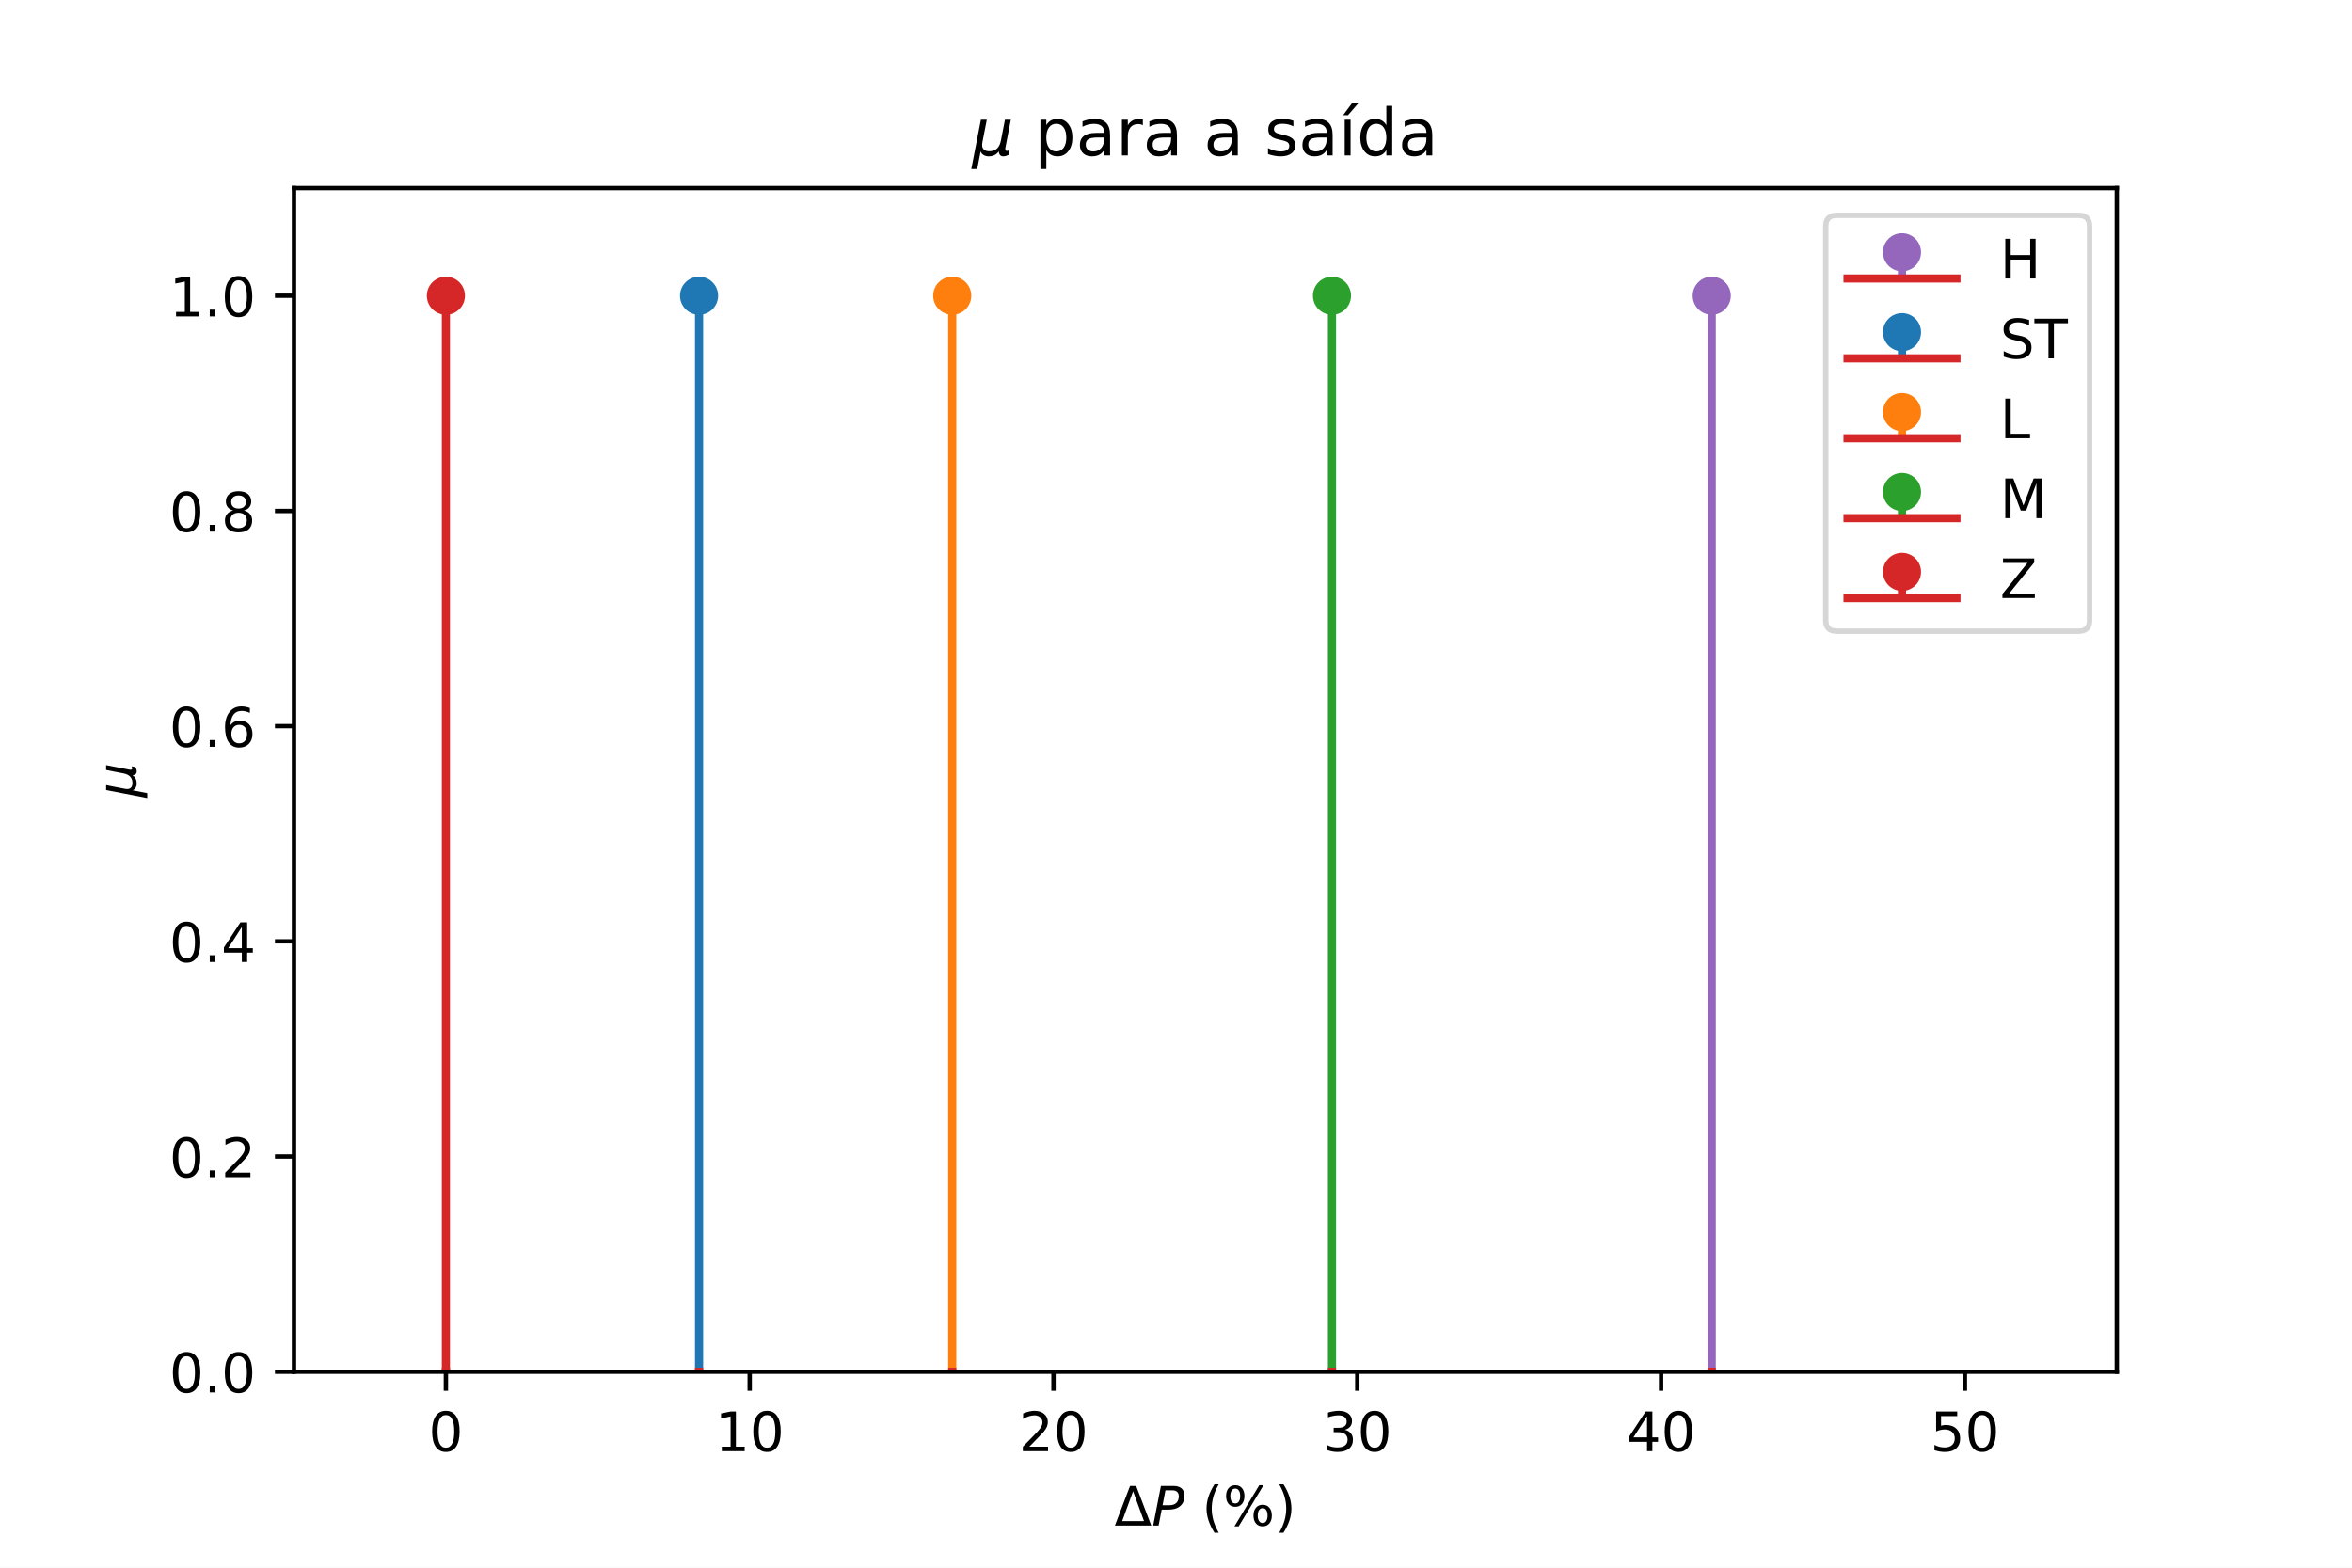
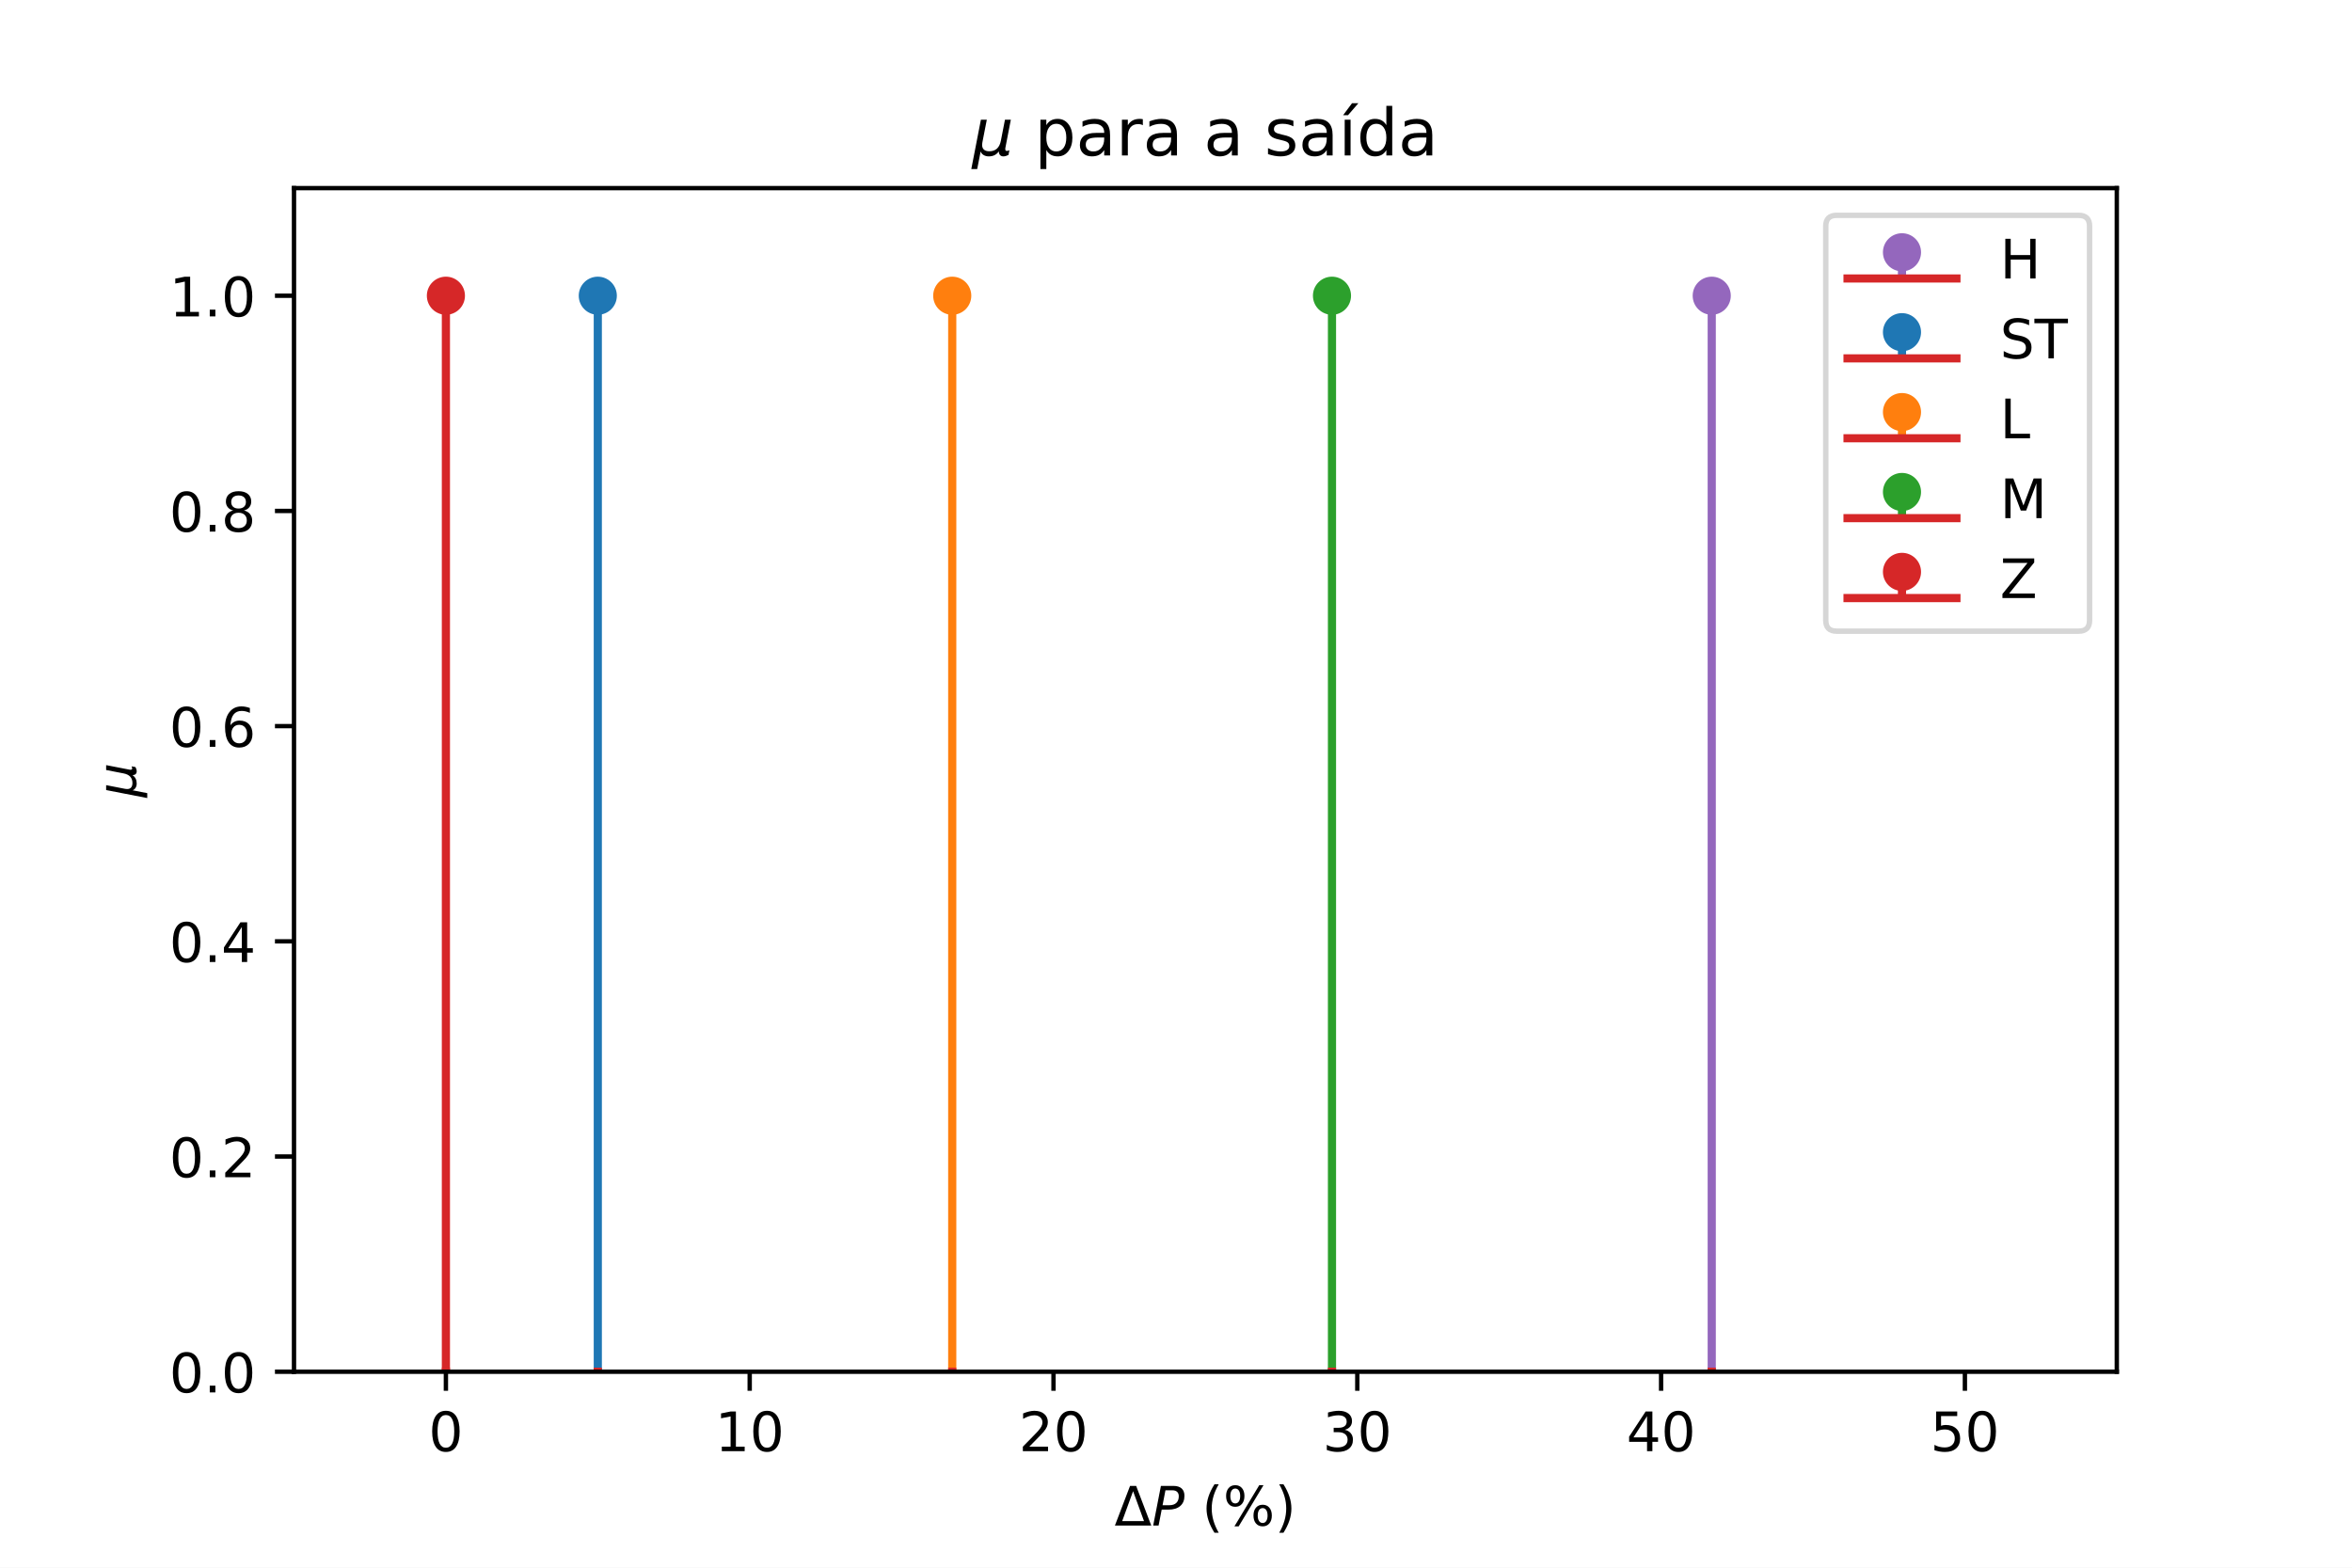
<svg xmlns="http://www.w3.org/2000/svg" xmlns:xlink="http://www.w3.org/1999/xlink" height="288pt" version="1.1" viewBox="0 0 432 288" width="432pt">
  <defs>
    <style type="text/css">*{stroke-linecap:butt;stroke-linejoin:round;}</style>
  </defs>
  <g id="figure_1">
    <g id="patch_1">
      <path d="M 0 288  L 432 288  L 432 0  L 0 0  z " style="fill:#ffffff;" />
    </g>
    <g id="axes_1">
      <g id="patch_2">
        <path d="M 54 252  L 388.8 252  L 388.8 34.56  L 54 34.56  z " style="fill:#ffffff;" />
      </g>
      <g id="matplotlib.axis_1">
        <g id="xtick_1">
          <g id="line2d_1">
            <defs>
-               <path d="M 0 0  L 0 3.5  " id="m67edb7dd32" style="stroke:#000000;stroke-width:0.8;" />
-             </defs>
-             <g>
-               <use style="stroke:#000000;stroke-width:0.8;" x="81.9" xlink:href="#m67edb7dd32" y="252" />
+               <path d="M 0 0  L 0 3.5  " id="m963317aab4" style="stroke:#000000;stroke-width:0.8;" />
+             </defs>
+             <g>
+               <use style="stroke:#000000;stroke-width:0.8;" x="81.9" xlink:href="#m963317aab4" y="252" />
            </g>
          </g>
          <g id="text_1">
            <g transform="translate(78.71875 266.5984)scale(0.1 -0.1)">
              <defs>
                <path d="M 31.781 66.406  Q 24.172 66.406 20.328 58.906  Q 16.5 51.422 16.5 36.375  Q 16.5 21.391 20.328 13.891  Q 24.172 6.391 31.781 6.391  Q 39.453 6.391 43.281 13.891  Q 47.125 21.391 47.125 36.375  Q 47.125 51.422 43.281 58.906  Q 39.453 66.406 31.781 66.406  z M 31.781 74.219  Q 44.047 74.219 50.516 64.516  Q 56.984 54.828 56.984 36.375  Q 56.984 17.969 50.516 8.266  Q 44.047 -1.422 31.781 -1.422  Q 19.531 -1.422 13.062 8.266  Q 6.594 17.969 6.594 36.375  Q 6.594 54.828 13.062 64.516  Q 19.531 74.219 31.781 74.219  z " id="DejaVuSans-48" />
              </defs>
              <use xlink:href="#DejaVuSans-48" />
            </g>
          </g>
        </g>
        <g id="xtick_2">
          <g id="line2d_2">
            <g>
-               <use style="stroke:#000000;stroke-width:0.8;" x="137.7" xlink:href="#m67edb7dd32" y="252" />
+               <use style="stroke:#000000;stroke-width:0.8;" x="137.7" xlink:href="#m963317aab4" y="252" />
            </g>
          </g>
          <g id="text_2">
            <g transform="translate(131.3375 266.5984)scale(0.1 -0.1)">
              <defs>
                <path d="M 12.406 8.297  L 28.516 8.297  L 28.516 63.922  L 10.984 60.406  L 10.984 69.391  L 28.422 72.906  L 38.281 72.906  L 38.281 8.297  L 54.391 8.297  L 54.391 0  L 12.406 0  z " id="DejaVuSans-49" />
              </defs>
              <use xlink:href="#DejaVuSans-49" />
              <use x="63.623" xlink:href="#DejaVuSans-48" />
            </g>
          </g>
        </g>
        <g id="xtick_3">
          <g id="line2d_3">
            <g>
-               <use style="stroke:#000000;stroke-width:0.8;" x="193.5" xlink:href="#m67edb7dd32" y="252" />
+               <use style="stroke:#000000;stroke-width:0.8;" x="193.5" xlink:href="#m963317aab4" y="252" />
            </g>
          </g>
          <g id="text_3">
            <g transform="translate(187.1375 266.5984)scale(0.1 -0.1)">
              <defs>
                <path d="M 19.188 8.297  L 53.609 8.297  L 53.609 0  L 7.328 0  L 7.328 8.297  Q 12.938 14.109 22.625 23.891  Q 32.328 33.688 34.812 36.531  Q 39.547 41.844 41.422 45.531  Q 43.312 49.219 43.312 52.781  Q 43.312 58.594 39.234 62.25  Q 35.156 65.922 28.609 65.922  Q 23.969 65.922 18.812 64.312  Q 13.672 62.703 7.812 59.422  L 7.812 69.391  Q 13.766 71.781 18.938 73  Q 24.125 74.219 28.422 74.219  Q 39.75 74.219 46.484 68.547  Q 53.219 62.891 53.219 53.422  Q 53.219 48.922 51.531 44.891  Q 49.859 40.875 45.406 35.406  Q 44.188 33.984 37.641 27.219  Q 31.109 20.453 19.188 8.297  z " id="DejaVuSans-50" />
              </defs>
              <use xlink:href="#DejaVuSans-50" />
              <use x="63.623" xlink:href="#DejaVuSans-48" />
            </g>
          </g>
        </g>
        <g id="xtick_4">
          <g id="line2d_4">
            <g>
-               <use style="stroke:#000000;stroke-width:0.8;" x="249.3" xlink:href="#m67edb7dd32" y="252" />
+               <use style="stroke:#000000;stroke-width:0.8;" x="249.3" xlink:href="#m963317aab4" y="252" />
            </g>
          </g>
          <g id="text_4">
            <g transform="translate(242.9375 266.5984)scale(0.1 -0.1)">
              <defs>
                <path d="M 40.578 39.312  Q 47.656 37.797 51.625 33  Q 55.609 28.219 55.609 21.188  Q 55.609 10.406 48.188 4.484  Q 40.766 -1.422 27.094 -1.422  Q 22.516 -1.422 17.656 -0.516  Q 12.797 0.391 7.625 2.203  L 7.625 11.719  Q 11.719 9.328 16.594 8.109  Q 21.484 6.891 26.812 6.891  Q 36.078 6.891 40.938 10.547  Q 45.797 14.203 45.797 21.188  Q 45.797 27.641 41.281 31.266  Q 36.766 34.906 28.719 34.906  L 20.219 34.906  L 20.219 43.016  L 29.109 43.016  Q 36.375 43.016 40.234 45.922  Q 44.094 48.828 44.094 54.297  Q 44.094 59.906 40.109 62.906  Q 36.141 65.922 28.719 65.922  Q 24.656 65.922 20.016 65.031  Q 15.375 64.156 9.812 62.312  L 9.812 71.094  Q 15.438 72.656 20.344 73.438  Q 25.25 74.219 29.594 74.219  Q 40.828 74.219 47.359 69.109  Q 53.906 64.016 53.906 55.328  Q 53.906 49.266 50.438 45.094  Q 46.969 40.922 40.578 39.312  z " id="DejaVuSans-51" />
              </defs>
              <use xlink:href="#DejaVuSans-51" />
              <use x="63.623" xlink:href="#DejaVuSans-48" />
            </g>
          </g>
        </g>
        <g id="xtick_5">
          <g id="line2d_5">
            <g>
-               <use style="stroke:#000000;stroke-width:0.8;" x="305.1" xlink:href="#m67edb7dd32" y="252" />
+               <use style="stroke:#000000;stroke-width:0.8;" x="305.1" xlink:href="#m963317aab4" y="252" />
            </g>
          </g>
          <g id="text_5">
            <g transform="translate(298.7375 266.5984)scale(0.1 -0.1)">
              <defs>
                <path d="M 37.797 64.312  L 12.891 25.391  L 37.797 25.391  z M 35.203 72.906  L 47.609 72.906  L 47.609 25.391  L 58.016 25.391  L 58.016 17.188  L 47.609 17.188  L 47.609 0  L 37.797 0  L 37.797 17.188  L 4.891 17.188  L 4.891 26.703  z " id="DejaVuSans-52" />
              </defs>
              <use xlink:href="#DejaVuSans-52" />
              <use x="63.623" xlink:href="#DejaVuSans-48" />
            </g>
          </g>
        </g>
        <g id="xtick_6">
          <g id="line2d_6">
            <g>
-               <use style="stroke:#000000;stroke-width:0.8;" x="360.9" xlink:href="#m67edb7dd32" y="252" />
+               <use style="stroke:#000000;stroke-width:0.8;" x="360.9" xlink:href="#m963317aab4" y="252" />
            </g>
          </g>
          <g id="text_6">
            <g transform="translate(354.5375 266.5984)scale(0.1 -0.1)">
              <defs>
                <path d="M 10.797 72.906  L 49.516 72.906  L 49.516 64.594  L 19.828 64.594  L 19.828 46.734  Q 21.969 47.469 24.109 47.828  Q 26.266 48.188 28.422 48.188  Q 40.625 48.188 47.75 41.5  Q 54.891 34.812 54.891 23.391  Q 54.891 11.625 47.562 5.094  Q 40.234 -1.422 26.906 -1.422  Q 22.312 -1.422 17.547 -0.641  Q 12.797 0.141 7.719 1.703  L 7.719 11.625  Q 12.109 9.234 16.797 8.062  Q 21.484 6.891 26.703 6.891  Q 35.156 6.891 40.078 11.328  Q 45.016 15.766 45.016 23.391  Q 45.016 31 40.078 35.438  Q 35.156 39.891 26.703 39.891  Q 22.75 39.891 18.812 39.016  Q 14.891 38.141 10.797 36.281  z " id="DejaVuSans-53" />
              </defs>
              <use xlink:href="#DejaVuSans-53" />
              <use x="63.623" xlink:href="#DejaVuSans-48" />
            </g>
          </g>
        </g>
        <g id="text_7">
          <g transform="translate(204.7 280.2766)scale(0.1 -0.1)">
            <defs>
              <path d="M 34.188 63.188  L 14.156 8.203  L 54.25 8.203  z M 0.781 0  L 28.609 72.906  L 39.797 72.906  L 67.578 0  z " id="DejaVuSans-916" />
              <path d="M 16.891 72.906  L 39.703 72.906  Q 49.656 72.906 54.875 68.266  Q 60.109 63.625 60.109 54.688  Q 60.109 42.672 52.391 35.984  Q 44.672 29.297 30.719 29.297  L 18.312 29.297  L 12.594 0  L 2.688 0  z M 25.203 64.797  L 19.922 37.406  L 32.328 37.406  Q 40.719 37.406 45.203 41.703  Q 49.703 46 49.703 54  Q 49.703 59.125 46.656 61.953  Q 43.609 64.797 38.094 64.797  z " id="DejaVuSans-Oblique-80" />
              <path id="DejaVuSans-32" />
              <path d="M 31 75.875  Q 24.469 64.656 21.281 53.656  Q 18.109 42.672 18.109 31.391  Q 18.109 20.125 21.312 9.062  Q 24.516 -2 31 -13.188  L 23.188 -13.188  Q 15.875 -1.703 12.234 9.375  Q 8.594 20.453 8.594 31.391  Q 8.594 42.281 12.203 53.312  Q 15.828 64.359 23.188 75.875  z " id="DejaVuSans-40" />
              <path d="M 72.703 32.078  Q 68.453 32.078 66.031 28.469  Q 63.625 24.859 63.625 18.406  Q 63.625 12.062 66.031 8.422  Q 68.453 4.781 72.703 4.781  Q 76.859 4.781 79.266 8.422  Q 81.688 12.062 81.688 18.406  Q 81.688 24.812 79.266 28.438  Q 76.859 32.078 72.703 32.078  z M 72.703 38.281  Q 80.422 38.281 84.953 32.906  Q 89.5 27.547 89.5 18.406  Q 89.5 9.281 84.938 3.922  Q 80.375 -1.422 72.703 -1.422  Q 64.891 -1.422 60.344 3.922  Q 55.812 9.281 55.812 18.406  Q 55.812 27.594 60.375 32.938  Q 64.938 38.281 72.703 38.281  z M 22.312 68.016  Q 18.109 68.016 15.688 64.375  Q 13.281 60.75 13.281 54.391  Q 13.281 47.953 15.672 44.328  Q 18.062 40.719 22.312 40.719  Q 26.562 40.719 28.969 44.328  Q 31.391 47.953 31.391 54.391  Q 31.391 60.688 28.953 64.344  Q 26.516 68.016 22.312 68.016  z M 66.406 74.219  L 74.219 74.219  L 28.609 -1.422  L 20.797 -1.422  z M 22.312 74.219  Q 30.031 74.219 34.609 68.875  Q 39.203 63.531 39.203 54.391  Q 39.203 45.172 34.641 39.844  Q 30.078 34.516 22.312 34.516  Q 14.547 34.516 10.031 39.859  Q 5.516 45.219 5.516 54.391  Q 5.516 63.484 10.047 68.844  Q 14.594 74.219 22.312 74.219  z " id="DejaVuSans-37" />
              <path d="M 8.016 75.875  L 15.828 75.875  Q 23.141 64.359 26.781 53.312  Q 30.422 42.281 30.422 31.391  Q 30.422 20.453 26.781 9.375  Q 23.141 -1.703 15.828 -13.188  L 8.016 -13.188  Q 14.5 -2 17.703 9.062  Q 20.906 20.125 20.906 31.391  Q 20.906 42.672 17.703 53.656  Q 14.5 64.656 8.016 75.875  z " id="DejaVuSans-41" />
            </defs>
            <use transform="translate(0 0.125)" xlink:href="#DejaVuSans-916" />
            <use transform="translate(68.4082 0.125)" xlink:href="#DejaVuSans-Oblique-80" />
            <use transform="translate(128.7109 0.125)" xlink:href="#DejaVuSans-32" />
            <use transform="translate(160.498 0.125)" xlink:href="#DejaVuSans-40" />
            <use transform="translate(199.5117 0.125)" xlink:href="#DejaVuSans-37" />
            <use transform="translate(294.5312 0.125)" xlink:href="#DejaVuSans-41" />
          </g>
        </g>
      </g>
      <g id="matplotlib.axis_2">
        <g id="ytick_1">
          <g id="line2d_7">
            <defs>
-               <path d="M 0 0  L -3.5 0  " id="m86e18451a1" style="stroke:#000000;stroke-width:0.8;" />
-             </defs>
-             <g>
-               <use style="stroke:#000000;stroke-width:0.8;" x="54" xlink:href="#m86e18451a1" y="252" />
+               <path d="M 0 0  L -3.5 0  " id="m0609a24675" style="stroke:#000000;stroke-width:0.8;" />
+             </defs>
+             <g>
+               <use style="stroke:#000000;stroke-width:0.8;" x="54" xlink:href="#m0609a24675" y="252" />
            </g>
          </g>
          <g id="text_8">
            <g transform="translate(31.09688 255.7992)scale(0.1 -0.1)">
              <defs>
                <path d="M 10.688 12.406  L 21 12.406  L 21 0  L 10.688 0  z " id="DejaVuSans-46" />
              </defs>
              <use xlink:href="#DejaVuSans-48" />
              <use x="63.623" xlink:href="#DejaVuSans-46" />
              <use x="95.41" xlink:href="#DejaVuSans-48" />
            </g>
          </g>
        </g>
        <g id="ytick_2">
          <g id="line2d_8">
            <g>
-               <use style="stroke:#000000;stroke-width:0.8;" x="54" xlink:href="#m86e18451a1" y="212.465" />
+               <use style="stroke:#000000;stroke-width:0.8;" x="54" xlink:href="#m0609a24675" y="212.465" />
            </g>
          </g>
          <g id="text_9">
            <g transform="translate(31.09688 216.2647)scale(0.1 -0.1)">
              <use xlink:href="#DejaVuSans-48" />
              <use x="63.623" xlink:href="#DejaVuSans-46" />
              <use x="95.41" xlink:href="#DejaVuSans-50" />
            </g>
          </g>
        </g>
        <g id="ytick_3">
          <g id="line2d_9">
            <g>
-               <use style="stroke:#000000;stroke-width:0.8;" x="54" xlink:href="#m86e18451a1" y="172.931" />
+               <use style="stroke:#000000;stroke-width:0.8;" x="54" xlink:href="#m0609a24675" y="172.931" />
            </g>
          </g>
          <g id="text_10">
            <g transform="translate(31.09688 176.7301)scale(0.1 -0.1)">
              <use xlink:href="#DejaVuSans-48" />
              <use x="63.623" xlink:href="#DejaVuSans-46" />
              <use x="95.41" xlink:href="#DejaVuSans-52" />
            </g>
          </g>
        </g>
        <g id="ytick_4">
          <g id="line2d_10">
            <g>
-               <use style="stroke:#000000;stroke-width:0.8;" x="54" xlink:href="#m86e18451a1" y="133.396" />
+               <use style="stroke:#000000;stroke-width:0.8;" x="54" xlink:href="#m0609a24675" y="133.396" />
            </g>
          </g>
          <g id="text_11">
            <g transform="translate(31.09688 137.1956)scale(0.1 -0.1)">
              <defs>
                <path d="M 33.016 40.375  Q 26.375 40.375 22.484 35.828  Q 18.609 31.297 18.609 23.391  Q 18.609 15.531 22.484 10.953  Q 26.375 6.391 33.016 6.391  Q 39.656 6.391 43.531 10.953  Q 47.406 15.531 47.406 23.391  Q 47.406 31.297 43.531 35.828  Q 39.656 40.375 33.016 40.375  z M 52.594 71.297  L 52.594 62.312  Q 48.875 64.062 45.094 64.984  Q 41.312 65.922 37.594 65.922  Q 27.828 65.922 22.672 59.328  Q 17.531 52.734 16.797 39.406  Q 19.672 43.656 24.016 45.922  Q 28.375 48.188 33.594 48.188  Q 44.578 48.188 50.953 41.516  Q 57.328 34.859 57.328 23.391  Q 57.328 12.156 50.688 5.359  Q 44.047 -1.422 33.016 -1.422  Q 20.359 -1.422 13.672 8.266  Q 6.984 17.969 6.984 36.375  Q 6.984 53.656 15.188 63.938  Q 23.391 74.219 37.203 74.219  Q 40.922 74.219 44.703 73.484  Q 48.484 72.75 52.594 71.297  z " id="DejaVuSans-54" />
              </defs>
              <use xlink:href="#DejaVuSans-48" />
              <use x="63.623" xlink:href="#DejaVuSans-46" />
              <use x="95.41" xlink:href="#DejaVuSans-54" />
            </g>
          </g>
        </g>
        <g id="ytick_5">
          <g id="line2d_11">
            <g>
-               <use style="stroke:#000000;stroke-width:0.8;" x="54" xlink:href="#m86e18451a1" y="93.862" />
+               <use style="stroke:#000000;stroke-width:0.8;" x="54" xlink:href="#m0609a24675" y="93.862" />
            </g>
          </g>
          <g id="text_12">
            <g transform="translate(31.09688 97.66104)scale(0.1 -0.1)">
              <defs>
                <path d="M 31.781 34.625  Q 24.75 34.625 20.719 30.859  Q 16.703 27.094 16.703 20.516  Q 16.703 13.922 20.719 10.156  Q 24.75 6.391 31.781 6.391  Q 38.812 6.391 42.859 10.172  Q 46.922 13.969 46.922 20.516  Q 46.922 27.094 42.891 30.859  Q 38.875 34.625 31.781 34.625  z M 21.922 38.812  Q 15.578 40.375 12.031 44.719  Q 8.5 49.078 8.5 55.328  Q 8.5 64.062 14.719 69.141  Q 20.953 74.219 31.781 74.219  Q 42.672 74.219 48.875 69.141  Q 55.078 64.062 55.078 55.328  Q 55.078 49.078 51.531 44.719  Q 48 40.375 41.703 38.812  Q 48.828 37.156 52.797 32.312  Q 56.781 27.484 56.781 20.516  Q 56.781 9.906 50.312 4.234  Q 43.844 -1.422 31.781 -1.422  Q 19.734 -1.422 13.25 4.234  Q 6.781 9.906 6.781 20.516  Q 6.781 27.484 10.781 32.312  Q 14.797 37.156 21.922 38.812  z M 18.312 54.391  Q 18.312 48.734 21.844 45.562  Q 25.391 42.391 31.781 42.391  Q 38.141 42.391 41.719 45.562  Q 45.312 48.734 45.312 54.391  Q 45.312 60.062 41.719 63.234  Q 38.141 66.406 31.781 66.406  Q 25.391 66.406 21.844 63.234  Q 18.312 60.062 18.312 54.391  z " id="DejaVuSans-56" />
              </defs>
              <use xlink:href="#DejaVuSans-48" />
              <use x="63.623" xlink:href="#DejaVuSans-46" />
              <use x="95.41" xlink:href="#DejaVuSans-56" />
            </g>
          </g>
        </g>
        <g id="ytick_6">
          <g id="line2d_12">
            <g>
-               <use style="stroke:#000000;stroke-width:0.8;" x="54" xlink:href="#m86e18451a1" y="54.327" />
+               <use style="stroke:#000000;stroke-width:0.8;" x="54" xlink:href="#m0609a24675" y="54.327" />
            </g>
          </g>
          <g id="text_13">
            <g transform="translate(31.09688 58.12649)scale(0.1 -0.1)">
              <use xlink:href="#DejaVuSans-49" />
              <use x="63.623" xlink:href="#DejaVuSans-46" />
              <use x="95.41" xlink:href="#DejaVuSans-48" />
            </g>
          </g>
        </g>
        <g id="text_14">
          <g transform="translate(24.99687 146.48)rotate(-90)scale(0.1 -0.1)">
            <defs>
              <path d="M -1.312 -20.797  L 13.375 54.688  L 22.406 54.688  L 15.766 20.656  Q 15.578 19.625 15.422 18.359  Q 15.281 17.094 15.281 15.828  Q 15.281 11.281 18.141 8.828  Q 21 6.391 26.312 6.391  Q 33.547 6.391 37.984 10.484  Q 42.438 14.594 44 22.797  L 50.203 54.688  L 59.188 54.688  L 51.031 12.641  Q 50.828 11.719 50.75 11.031  Q 50.688 10.359 50.688 9.812  Q 50.688 8.297 51.297 7.594  Q 51.906 6.891 53.219 6.891  Q 53.719 6.891 54.562 7.125  Q 55.422 7.375 56.984 8.016  L 55.609 0.781  Q 53.469 -0.297 51.516 -0.859  Q 49.562 -1.422 47.703 -1.422  Q 44.484 -1.422 42.656 0.625  Q 40.828 2.688 40.828 6.297  Q 38.094 2.391 34.297 0.484  Q 30.516 -1.422 25.391 -1.422  Q 20.844 -1.422 17.453 0.672  Q 14.062 2.781 12.984 6.203  L 7.719 -20.797  z " id="DejaVuSans-Oblique-956" />
            </defs>
            <use transform="translate(0 0.3125)" xlink:href="#DejaVuSans-Oblique-956" />
          </g>
        </g>
      </g>
      <g id="LineCollection_1">
-         <path clip-path="url(#p54be01d9a3)" d="M 128.4 252  L 128.4 54.327  " style="fill:none;stroke:#1f77b4;stroke-width:1.5;" />
+         <path clip-path="url(#pf2c4236ac6)" d="M 109.8 252  L 109.8 54.327  " style="fill:none;stroke:#1f77b4;stroke-width:1.5;" />
      </g>
      <g id="LineCollection_2">
-         <path clip-path="url(#p54be01d9a3)" d="M 174.9 252  L 174.9 54.327  " style="fill:none;stroke:#ff7f0e;stroke-width:1.5;" />
+         <path clip-path="url(#pf2c4236ac6)" d="M 174.9 252  L 174.9 54.327  " style="fill:none;stroke:#ff7f0e;stroke-width:1.5;" />
      </g>
      <g id="LineCollection_3">
-         <path clip-path="url(#p54be01d9a3)" d="M 244.65 252  L 244.65 54.327  " style="fill:none;stroke:#2ca02c;stroke-width:1.5;" />
+         <path clip-path="url(#pf2c4236ac6)" d="M 244.65 252  L 244.65 54.327  " style="fill:none;stroke:#2ca02c;stroke-width:1.5;" />
      </g>
      <g id="LineCollection_4">
-         <path clip-path="url(#p54be01d9a3)" d="M 81.9 252  L 81.9 54.327  " style="fill:none;stroke:#d62728;stroke-width:1.5;" />
+         <path clip-path="url(#pf2c4236ac6)" d="M 81.9 252  L 81.9 54.327  " style="fill:none;stroke:#d62728;stroke-width:1.5;" />
      </g>
      <g id="LineCollection_5">
-         <path clip-path="url(#p54be01d9a3)" d="M 314.4 252  L 314.4 54.327  " style="fill:none;stroke:#9467bd;stroke-width:1.5;" />
+         <path clip-path="url(#pf2c4236ac6)" d="M 314.4 252  L 314.4 54.327  " style="fill:none;stroke:#9467bd;stroke-width:1.5;" />
      </g>
      <g id="line2d_13">
        <defs>
-           <path d="M 0 3  C 0.796 3 1.559 2.684 2.121 2.121  C 2.684 1.559 3 0.796 3 0  C 3 -0.796 2.684 -1.559 2.121 -2.121  C 1.559 -2.684 0.796 -3 0 -3  C -0.796 -3 -1.559 -2.684 -2.121 -2.121  C -2.684 -1.559 -3 -0.796 -3 0  C -3 0.796 -2.684 1.559 -2.121 2.121  C -1.559 2.684 -0.796 3 0 3  z " id="m90db0b3fa8" style="stroke:#1f77b4;" />
+           <path d="M 0 3  C 0.796 3 1.559 2.684 2.121 2.121  C 2.684 1.559 3 0.796 3 0  C 3 -0.796 2.684 -1.559 2.121 -2.121  C 1.559 -2.684 0.796 -3 0 -3  C -0.796 -3 -1.559 -2.684 -2.121 -2.121  C -2.684 -1.559 -3 -0.796 -3 0  C -3 0.796 -2.684 1.559 -2.121 2.121  C -1.559 2.684 -0.796 3 0 3  z " id="mdb171d057f" style="stroke:#1f77b4;" />
        </defs>
-         <g clip-path="url(#p54be01d9a3)">
-           <use style="fill:#1f77b4;stroke:#1f77b4;" x="128.4" xlink:href="#m90db0b3fa8" y="54.327" />
+         <g clip-path="url(#pf2c4236ac6)">
+           <use style="fill:#1f77b4;stroke:#1f77b4;" x="109.8" xlink:href="#mdb171d057f" y="54.327" />
        </g>
      </g>
      <g id="line2d_14">
-         <path clip-path="url(#p54be01d9a3)" d="M 128.4 252  L 128.4 252  " style="fill:none;stroke:#d62728;stroke-linecap:square;stroke-width:1.5;" />
+         <path clip-path="url(#pf2c4236ac6)" d="M 109.8 252  L 109.8 252  " style="fill:none;stroke:#d62728;stroke-linecap:square;stroke-width:1.5;" />
      </g>
      <g id="line2d_15">
        <defs>
-           <path d="M 0 3  C 0.796 3 1.559 2.684 2.121 2.121  C 2.684 1.559 3 0.796 3 0  C 3 -0.796 2.684 -1.559 2.121 -2.121  C 1.559 -2.684 0.796 -3 0 -3  C -0.796 -3 -1.559 -2.684 -2.121 -2.121  C -2.684 -1.559 -3 -0.796 -3 0  C -3 0.796 -2.684 1.559 -2.121 2.121  C -1.559 2.684 -0.796 3 0 3  z " id="md22098fe07" style="stroke:#ff7f0e;" />
+           <path d="M 0 3  C 0.796 3 1.559 2.684 2.121 2.121  C 2.684 1.559 3 0.796 3 0  C 3 -0.796 2.684 -1.559 2.121 -2.121  C 1.559 -2.684 0.796 -3 0 -3  C -0.796 -3 -1.559 -2.684 -2.121 -2.121  C -2.684 -1.559 -3 -0.796 -3 0  C -3 0.796 -2.684 1.559 -2.121 2.121  C -1.559 2.684 -0.796 3 0 3  z " id="m7cf907e3a3" style="stroke:#ff7f0e;" />
        </defs>
-         <g clip-path="url(#p54be01d9a3)">
-           <use style="fill:#ff7f0e;stroke:#ff7f0e;" x="174.9" xlink:href="#md22098fe07" y="54.327" />
+         <g clip-path="url(#pf2c4236ac6)">
+           <use style="fill:#ff7f0e;stroke:#ff7f0e;" x="174.9" xlink:href="#m7cf907e3a3" y="54.327" />
        </g>
      </g>
      <g id="line2d_16">
-         <path clip-path="url(#p54be01d9a3)" d="M 174.9 252  L 174.9 252  " style="fill:none;stroke:#d62728;stroke-linecap:square;stroke-width:1.5;" />
+         <path clip-path="url(#pf2c4236ac6)" d="M 174.9 252  L 174.9 252  " style="fill:none;stroke:#d62728;stroke-linecap:square;stroke-width:1.5;" />
      </g>
      <g id="line2d_17">
        <defs>
-           <path d="M 0 3  C 0.796 3 1.559 2.684 2.121 2.121  C 2.684 1.559 3 0.796 3 0  C 3 -0.796 2.684 -1.559 2.121 -2.121  C 1.559 -2.684 0.796 -3 0 -3  C -0.796 -3 -1.559 -2.684 -2.121 -2.121  C -2.684 -1.559 -3 -0.796 -3 0  C -3 0.796 -2.684 1.559 -2.121 2.121  C -1.559 2.684 -0.796 3 0 3  z " id="m50688d7657" style="stroke:#2ca02c;" />
+           <path d="M 0 3  C 0.796 3 1.559 2.684 2.121 2.121  C 2.684 1.559 3 0.796 3 0  C 3 -0.796 2.684 -1.559 2.121 -2.121  C 1.559 -2.684 0.796 -3 0 -3  C -0.796 -3 -1.559 -2.684 -2.121 -2.121  C -2.684 -1.559 -3 -0.796 -3 0  C -3 0.796 -2.684 1.559 -2.121 2.121  C -1.559 2.684 -0.796 3 0 3  z " id="mdd0a039753" style="stroke:#2ca02c;" />
        </defs>
-         <g clip-path="url(#p54be01d9a3)">
-           <use style="fill:#2ca02c;stroke:#2ca02c;" x="244.65" xlink:href="#m50688d7657" y="54.327" />
+         <g clip-path="url(#pf2c4236ac6)">
+           <use style="fill:#2ca02c;stroke:#2ca02c;" x="244.65" xlink:href="#mdd0a039753" y="54.327" />
        </g>
      </g>
      <g id="line2d_18">
-         <path clip-path="url(#p54be01d9a3)" d="M 244.65 252  L 244.65 252  " style="fill:none;stroke:#d62728;stroke-linecap:square;stroke-width:1.5;" />
+         <path clip-path="url(#pf2c4236ac6)" d="M 244.65 252  L 244.65 252  " style="fill:none;stroke:#d62728;stroke-linecap:square;stroke-width:1.5;" />
      </g>
      <g id="line2d_19">
        <defs>
-           <path d="M 0 3  C 0.796 3 1.559 2.684 2.121 2.121  C 2.684 1.559 3 0.796 3 0  C 3 -0.796 2.684 -1.559 2.121 -2.121  C 1.559 -2.684 0.796 -3 0 -3  C -0.796 -3 -1.559 -2.684 -2.121 -2.121  C -2.684 -1.559 -3 -0.796 -3 0  C -3 0.796 -2.684 1.559 -2.121 2.121  C -1.559 2.684 -0.796 3 0 3  z " id="m79bc9afe22" style="stroke:#d62728;" />
+           <path d="M 0 3  C 0.796 3 1.559 2.684 2.121 2.121  C 2.684 1.559 3 0.796 3 0  C 3 -0.796 2.684 -1.559 2.121 -2.121  C 1.559 -2.684 0.796 -3 0 -3  C -0.796 -3 -1.559 -2.684 -2.121 -2.121  C -2.684 -1.559 -3 -0.796 -3 0  C -3 0.796 -2.684 1.559 -2.121 2.121  C -1.559 2.684 -0.796 3 0 3  z " id="ma6c07f8a96" style="stroke:#d62728;" />
        </defs>
-         <g clip-path="url(#p54be01d9a3)">
-           <use style="fill:#d62728;stroke:#d62728;" x="81.9" xlink:href="#m79bc9afe22" y="54.327" />
+         <g clip-path="url(#pf2c4236ac6)">
+           <use style="fill:#d62728;stroke:#d62728;" x="81.9" xlink:href="#ma6c07f8a96" y="54.327" />
        </g>
      </g>
      <g id="line2d_20">
-         <path clip-path="url(#p54be01d9a3)" d="M 81.9 252  L 81.9 252  " style="fill:none;stroke:#d62728;stroke-linecap:square;stroke-width:1.5;" />
+         <path clip-path="url(#pf2c4236ac6)" d="M 81.9 252  L 81.9 252  " style="fill:none;stroke:#d62728;stroke-linecap:square;stroke-width:1.5;" />
      </g>
      <g id="line2d_21">
        <defs>
-           <path d="M 0 3  C 0.796 3 1.559 2.684 2.121 2.121  C 2.684 1.559 3 0.796 3 0  C 3 -0.796 2.684 -1.559 2.121 -2.121  C 1.559 -2.684 0.796 -3 0 -3  C -0.796 -3 -1.559 -2.684 -2.121 -2.121  C -2.684 -1.559 -3 -0.796 -3 0  C -3 0.796 -2.684 1.559 -2.121 2.121  C -1.559 2.684 -0.796 3 0 3  z " id="m51d59bdfb0" style="stroke:#9467bd;" />
+           <path d="M 0 3  C 0.796 3 1.559 2.684 2.121 2.121  C 2.684 1.559 3 0.796 3 0  C 3 -0.796 2.684 -1.559 2.121 -2.121  C 1.559 -2.684 0.796 -3 0 -3  C -0.796 -3 -1.559 -2.684 -2.121 -2.121  C -2.684 -1.559 -3 -0.796 -3 0  C -3 0.796 -2.684 1.559 -2.121 2.121  C -1.559 2.684 -0.796 3 0 3  z " id="m3323094d1f" style="stroke:#9467bd;" />
        </defs>
-         <g clip-path="url(#p54be01d9a3)">
-           <use style="fill:#9467bd;stroke:#9467bd;" x="314.4" xlink:href="#m51d59bdfb0" y="54.327" />
+         <g clip-path="url(#pf2c4236ac6)">
+           <use style="fill:#9467bd;stroke:#9467bd;" x="314.4" xlink:href="#m3323094d1f" y="54.327" />
        </g>
      </g>
      <g id="line2d_22">
-         <path clip-path="url(#p54be01d9a3)" d="M 314.4 252  L 314.4 252  " style="fill:none;stroke:#d62728;stroke-linecap:square;stroke-width:1.5;" />
+         <path clip-path="url(#pf2c4236ac6)" d="M 314.4 252  L 314.4 252  " style="fill:none;stroke:#d62728;stroke-linecap:square;stroke-width:1.5;" />
      </g>
      <g id="patch_3">
        <path d="M 54 252  L 54 34.56  " style="fill:none;stroke:#000000;stroke-linecap:square;stroke-linejoin:miter;stroke-width:0.8;" />
      </g>
      <g id="patch_4">
        <path d="M 388.8 252  L 388.8 34.56  " style="fill:none;stroke:#000000;stroke-linecap:square;stroke-linejoin:miter;stroke-width:0.8;" />
      </g>
      <g id="patch_5">
        <path d="M 54 252  L 388.8 252  " style="fill:none;stroke:#000000;stroke-linecap:square;stroke-linejoin:miter;stroke-width:0.8;" />
      </g>
      <g id="patch_6">
        <path d="M 54 34.56  L 388.8 34.56  " style="fill:none;stroke:#000000;stroke-linecap:square;stroke-linejoin:miter;stroke-width:0.8;" />
      </g>
      <g id="text_15">
        <g transform="translate(178.56 28.56)scale(0.12 -0.12)">
          <defs>
            <path d="M 18.109 8.203  L 18.109 -20.797  L 9.078 -20.797  L 9.078 54.688  L 18.109 54.688  L 18.109 46.391  Q 20.953 51.266 25.266 53.625  Q 29.594 56 35.594 56  Q 45.562 56 51.781 48.094  Q 58.016 40.188 58.016 27.297  Q 58.016 14.406 51.781 6.484  Q 45.562 -1.422 35.594 -1.422  Q 29.594 -1.422 25.266 0.953  Q 20.953 3.328 18.109 8.203  z M 48.688 27.297  Q 48.688 37.203 44.609 42.844  Q 40.531 48.484 33.406 48.484  Q 26.266 48.484 22.188 42.844  Q 18.109 37.203 18.109 27.297  Q 18.109 17.391 22.188 11.75  Q 26.266 6.109 33.406 6.109  Q 40.531 6.109 44.609 11.75  Q 48.688 17.391 48.688 27.297  z " id="DejaVuSans-112" />
            <path d="M 34.281 27.484  Q 23.391 27.484 19.188 25  Q 14.984 22.516 14.984 16.5  Q 14.984 11.719 18.141 8.906  Q 21.297 6.109 26.703 6.109  Q 34.188 6.109 38.703 11.406  Q 43.219 16.703 43.219 25.484  L 43.219 27.484  z M 52.203 31.203  L 52.203 0  L 43.219 0  L 43.219 8.297  Q 40.141 3.328 35.547 0.953  Q 30.953 -1.422 24.312 -1.422  Q 15.922 -1.422 10.953 3.297  Q 6 8.016 6 15.922  Q 6 25.141 12.172 29.828  Q 18.359 34.516 30.609 34.516  L 43.219 34.516  L 43.219 35.406  Q 43.219 41.609 39.141 45  Q 35.062 48.391 27.688 48.391  Q 23 48.391 18.547 47.266  Q 14.109 46.141 10.016 43.891  L 10.016 52.203  Q 14.938 54.109 19.578 55.047  Q 24.219 56 28.609 56  Q 40.484 56 46.344 49.844  Q 52.203 43.703 52.203 31.203  z " id="DejaVuSans-97" />
            <path d="M 41.109 46.297  Q 39.594 47.172 37.812 47.578  Q 36.031 48 33.891 48  Q 26.266 48 22.188 43.047  Q 18.109 38.094 18.109 28.812  L 18.109 0  L 9.078 0  L 9.078 54.688  L 18.109 54.688  L 18.109 46.188  Q 20.953 51.172 25.484 53.578  Q 30.031 56 36.531 56  Q 37.453 56 38.578 55.875  Q 39.703 55.766 41.062 55.516  z " id="DejaVuSans-114" />
            <path d="M 44.281 53.078  L 44.281 44.578  Q 40.484 46.531 36.375 47.5  Q 32.281 48.484 27.875 48.484  Q 21.188 48.484 17.844 46.438  Q 14.5 44.391 14.5 40.281  Q 14.5 37.156 16.891 35.375  Q 19.281 33.594 26.516 31.984  L 29.594 31.297  Q 39.156 29.25 43.188 25.516  Q 47.219 21.781 47.219 15.094  Q 47.219 7.469 41.188 3.016  Q 35.156 -1.422 24.609 -1.422  Q 20.219 -1.422 15.453 -0.562  Q 10.688 0.297 5.422 2  L 5.422 11.281  Q 10.406 8.688 15.234 7.391  Q 20.062 6.109 24.812 6.109  Q 31.156 6.109 34.562 8.281  Q 37.984 10.453 37.984 14.406  Q 37.984 18.062 35.516 20.016  Q 33.062 21.969 24.703 23.781  L 21.578 24.516  Q 13.234 26.266 9.516 29.906  Q 5.812 33.547 5.812 39.891  Q 5.812 47.609 11.281 51.797  Q 16.75 56 26.812 56  Q 31.781 56 36.172 55.266  Q 40.578 54.547 44.281 53.078  z " id="DejaVuSans-115" />
            <path d="M 20.656 79.984  L 30.375 79.984  L 14.469 61.625  L 6.984 61.625  z M 9.422 54.688  L 18.406 54.688  L 18.406 0  L 9.422 0  z M 13.922 56  z " id="DejaVuSans-237" />
            <path d="M 45.406 46.391  L 45.406 75.984  L 54.391 75.984  L 54.391 0  L 45.406 0  L 45.406 8.203  Q 42.578 3.328 38.25 0.953  Q 33.938 -1.422 27.875 -1.422  Q 17.969 -1.422 11.734 6.484  Q 5.516 14.406 5.516 27.297  Q 5.516 40.188 11.734 48.094  Q 17.969 56 27.875 56  Q 33.938 56 38.25 53.625  Q 42.578 51.266 45.406 46.391  z M 14.797 27.297  Q 14.797 17.391 18.875 11.75  Q 22.953 6.109 30.078 6.109  Q 37.203 6.109 41.297 11.75  Q 45.406 17.391 45.406 27.297  Q 45.406 37.203 41.297 42.844  Q 37.203 48.484 30.078 48.484  Q 22.953 48.484 18.875 42.844  Q 14.797 37.203 14.797 27.297  z " id="DejaVuSans-100" />
          </defs>
          <use transform="translate(0 0.015625)" xlink:href="#DejaVuSans-Oblique-956" />
          <use transform="translate(63.62305 0.015625)" xlink:href="#DejaVuSans-32" />
          <use transform="translate(95.41016 0.015625)" xlink:href="#DejaVuSans-112" />
          <use transform="translate(158.8867 0.015625)" xlink:href="#DejaVuSans-97" />
          <use transform="translate(220.166 0.015625)" xlink:href="#DejaVuSans-114" />
          <use transform="translate(261.2793 0.015625)" xlink:href="#DejaVuSans-97" />
          <use transform="translate(322.5586 0.015625)" xlink:href="#DejaVuSans-32" />
          <use transform="translate(354.3457 0.015625)" xlink:href="#DejaVuSans-97" />
          <use transform="translate(415.625 0.015625)" xlink:href="#DejaVuSans-32" />
          <use transform="translate(447.4121 0.015625)" xlink:href="#DejaVuSans-115" />
          <use transform="translate(499.5117 0.015625)" xlink:href="#DejaVuSans-97" />
          <use transform="translate(560.791 0.015625)" xlink:href="#DejaVuSans-237" />
          <use transform="translate(588.5742 0.015625)" xlink:href="#DejaVuSans-100" />
          <use transform="translate(652.0508 0.015625)" xlink:href="#DejaVuSans-97" />
        </g>
      </g>
      <g id="legend_1">
        <g id="patch_7">
          <path d="M 337.344 115.951  L 381.8 115.951  Q 383.8 115.951 383.8 113.951  L 383.8 41.56  Q 383.8 39.56 381.8 39.56  L 337.344 39.56  Q 335.344 39.56 335.344 41.56  L 335.344 113.951  Q 335.344 115.951 337.344 115.951  z " style="fill:#ffffff;opacity:0.8;stroke:#cccccc;stroke-linejoin:miter;" />
        </g>
        <g id="line2d_23">
          <path d="M 349.344 51.158  L 349.344 46.346  " style="fill:none;stroke:#9467bd;stroke-width:1.5;" />
        </g>
        <g id="line2d_24">
          <path d="M 339.344 51.158  L 359.344 51.158  " style="fill:none;stroke:#d62728;stroke-linecap:square;stroke-width:1.5;" />
        </g>
        <g id="line2d_25">
          <g>
-             <use style="fill:#9467bd;stroke:#9467bd;" x="349.344" xlink:href="#m51d59bdfb0" y="46.346" />
+             <use style="fill:#9467bd;stroke:#9467bd;" x="349.344" xlink:href="#m3323094d1f" y="46.346" />
          </g>
        </g>
        <g id="text_16">
          <g transform="translate(367.3438 51.15844)scale(0.1 -0.1)">
            <defs>
              <path d="M 9.812 72.906  L 19.672 72.906  L 19.672 43.016  L 55.516 43.016  L 55.516 72.906  L 65.375 72.906  L 65.375 0  L 55.516 0  L 55.516 34.719  L 19.672 34.719  L 19.672 0  L 9.812 0  z " id="DejaVuSans-72" />
            </defs>
            <use xlink:href="#DejaVuSans-72" />
          </g>
        </g>
        <g id="line2d_26">
          <path d="M 349.344 65.837  L 349.344 61.024  " style="fill:none;stroke:#1f77b4;stroke-width:1.5;" />
        </g>
        <g id="line2d_27">
          <path d="M 339.344 65.837  L 359.344 65.837  " style="fill:none;stroke:#d62728;stroke-linecap:square;stroke-width:1.5;" />
        </g>
        <g id="line2d_28">
          <g>
-             <use style="fill:#1f77b4;stroke:#1f77b4;" x="349.344" xlink:href="#m90db0b3fa8" y="61.024" />
+             <use style="fill:#1f77b4;stroke:#1f77b4;" x="349.344" xlink:href="#mdb171d057f" y="61.024" />
          </g>
        </g>
        <g id="text_17">
          <g transform="translate(367.3438 65.83656)scale(0.1 -0.1)">
            <defs>
              <path d="M 53.516 70.516  L 53.516 60.891  Q 47.906 63.578 42.922 64.891  Q 37.938 66.219 33.297 66.219  Q 25.25 66.219 20.875 63.094  Q 16.5 59.969 16.5 54.203  Q 16.5 49.359 19.406 46.891  Q 22.312 44.438 30.422 42.922  L 36.375 41.703  Q 47.406 39.594 52.656 34.297  Q 57.906 29 57.906 20.125  Q 57.906 9.516 50.797 4.047  Q 43.703 -1.422 29.984 -1.422  Q 24.812 -1.422 18.969 -0.25  Q 13.141 0.922 6.891 3.219  L 6.891 13.375  Q 12.891 10.016 18.656 8.297  Q 24.422 6.594 29.984 6.594  Q 38.422 6.594 43.016 9.906  Q 47.609 13.234 47.609 19.391  Q 47.609 24.75 44.312 27.781  Q 41.016 30.812 33.5 32.328  L 27.484 33.5  Q 16.453 35.688 11.516 40.375  Q 6.594 45.062 6.594 53.422  Q 6.594 63.094 13.406 68.656  Q 20.219 74.219 32.172 74.219  Q 37.312 74.219 42.625 73.281  Q 47.953 72.359 53.516 70.516  z " id="DejaVuSans-83" />
              <path d="M -0.297 72.906  L 61.375 72.906  L 61.375 64.594  L 35.5 64.594  L 35.5 0  L 25.594 0  L 25.594 64.594  L -0.297 64.594  z " id="DejaVuSans-84" />
            </defs>
            <use xlink:href="#DejaVuSans-83" />
            <use x="63.477" xlink:href="#DejaVuSans-84" />
          </g>
        </g>
        <g id="line2d_29">
          <path d="M 349.344 80.515  L 349.344 75.702  " style="fill:none;stroke:#ff7f0e;stroke-width:1.5;" />
        </g>
        <g id="line2d_30">
          <path d="M 339.344 80.515  L 359.344 80.515  " style="fill:none;stroke:#d62728;stroke-linecap:square;stroke-width:1.5;" />
        </g>
        <g id="line2d_31">
          <g>
-             <use style="fill:#ff7f0e;stroke:#ff7f0e;" x="349.344" xlink:href="#md22098fe07" y="75.702" />
+             <use style="fill:#ff7f0e;stroke:#ff7f0e;" x="349.344" xlink:href="#m7cf907e3a3" y="75.702" />
          </g>
        </g>
        <g id="text_18">
          <g transform="translate(367.3438 80.51469)scale(0.1 -0.1)">
            <defs>
              <path d="M 9.812 72.906  L 19.672 72.906  L 19.672 8.297  L 55.172 8.297  L 55.172 0  L 9.812 0  z " id="DejaVuSans-76" />
            </defs>
            <use xlink:href="#DejaVuSans-76" />
          </g>
        </g>
        <g id="line2d_32">
          <path d="M 349.344 95.193  L 349.344 90.38  " style="fill:none;stroke:#2ca02c;stroke-width:1.5;" />
        </g>
        <g id="line2d_33">
          <path d="M 339.344 95.193  L 359.344 95.193  " style="fill:none;stroke:#d62728;stroke-linecap:square;stroke-width:1.5;" />
        </g>
        <g id="line2d_34">
          <g>
-             <use style="fill:#2ca02c;stroke:#2ca02c;" x="349.344" xlink:href="#m50688d7657" y="90.38" />
+             <use style="fill:#2ca02c;stroke:#2ca02c;" x="349.344" xlink:href="#mdd0a039753" y="90.38" />
          </g>
        </g>
        <g id="text_19">
          <g transform="translate(367.3438 95.19281)scale(0.1 -0.1)">
            <defs>
              <path d="M 9.812 72.906  L 24.516 72.906  L 43.109 23.297  L 61.812 72.906  L 76.516 72.906  L 76.516 0  L 66.891 0  L 66.891 64.016  L 48.094 14.016  L 38.188 14.016  L 19.391 64.016  L 19.391 0  L 9.812 0  z " id="DejaVuSans-77" />
            </defs>
            <use xlink:href="#DejaVuSans-77" />
          </g>
        </g>
        <g id="line2d_35">
          <path d="M 349.344 109.871  L 349.344 105.058  " style="fill:none;stroke:#d62728;stroke-width:1.5;" />
        </g>
        <g id="line2d_36">
          <path d="M 339.344 109.871  L 359.344 109.871  " style="fill:none;stroke:#d62728;stroke-linecap:square;stroke-width:1.5;" />
        </g>
        <g id="line2d_37">
          <g>
-             <use style="fill:#d62728;stroke:#d62728;" x="349.344" xlink:href="#m79bc9afe22" y="105.058" />
+             <use style="fill:#d62728;stroke:#d62728;" x="349.344" xlink:href="#ma6c07f8a96" y="105.058" />
          </g>
        </g>
        <g id="text_20">
          <g transform="translate(367.3438 109.8709)scale(0.1 -0.1)">
            <defs>
              <path d="M 5.609 72.906  L 62.891 72.906  L 62.891 65.375  L 16.797 8.297  L 64.016 8.297  L 64.016 0  L 4.5 0  L 4.5 7.516  L 50.594 64.594  L 5.609 64.594  z " id="DejaVuSans-90" />
            </defs>
            <use xlink:href="#DejaVuSans-90" />
          </g>
        </g>
      </g>
    </g>
  </g>
  <defs>
-     <clipPath id="p54be01d9a3">
+     <clipPath id="pf2c4236ac6">
      <rect height="217.44" width="334.8" x="54" y="34.56" />
    </clipPath>
  </defs>
</svg>
